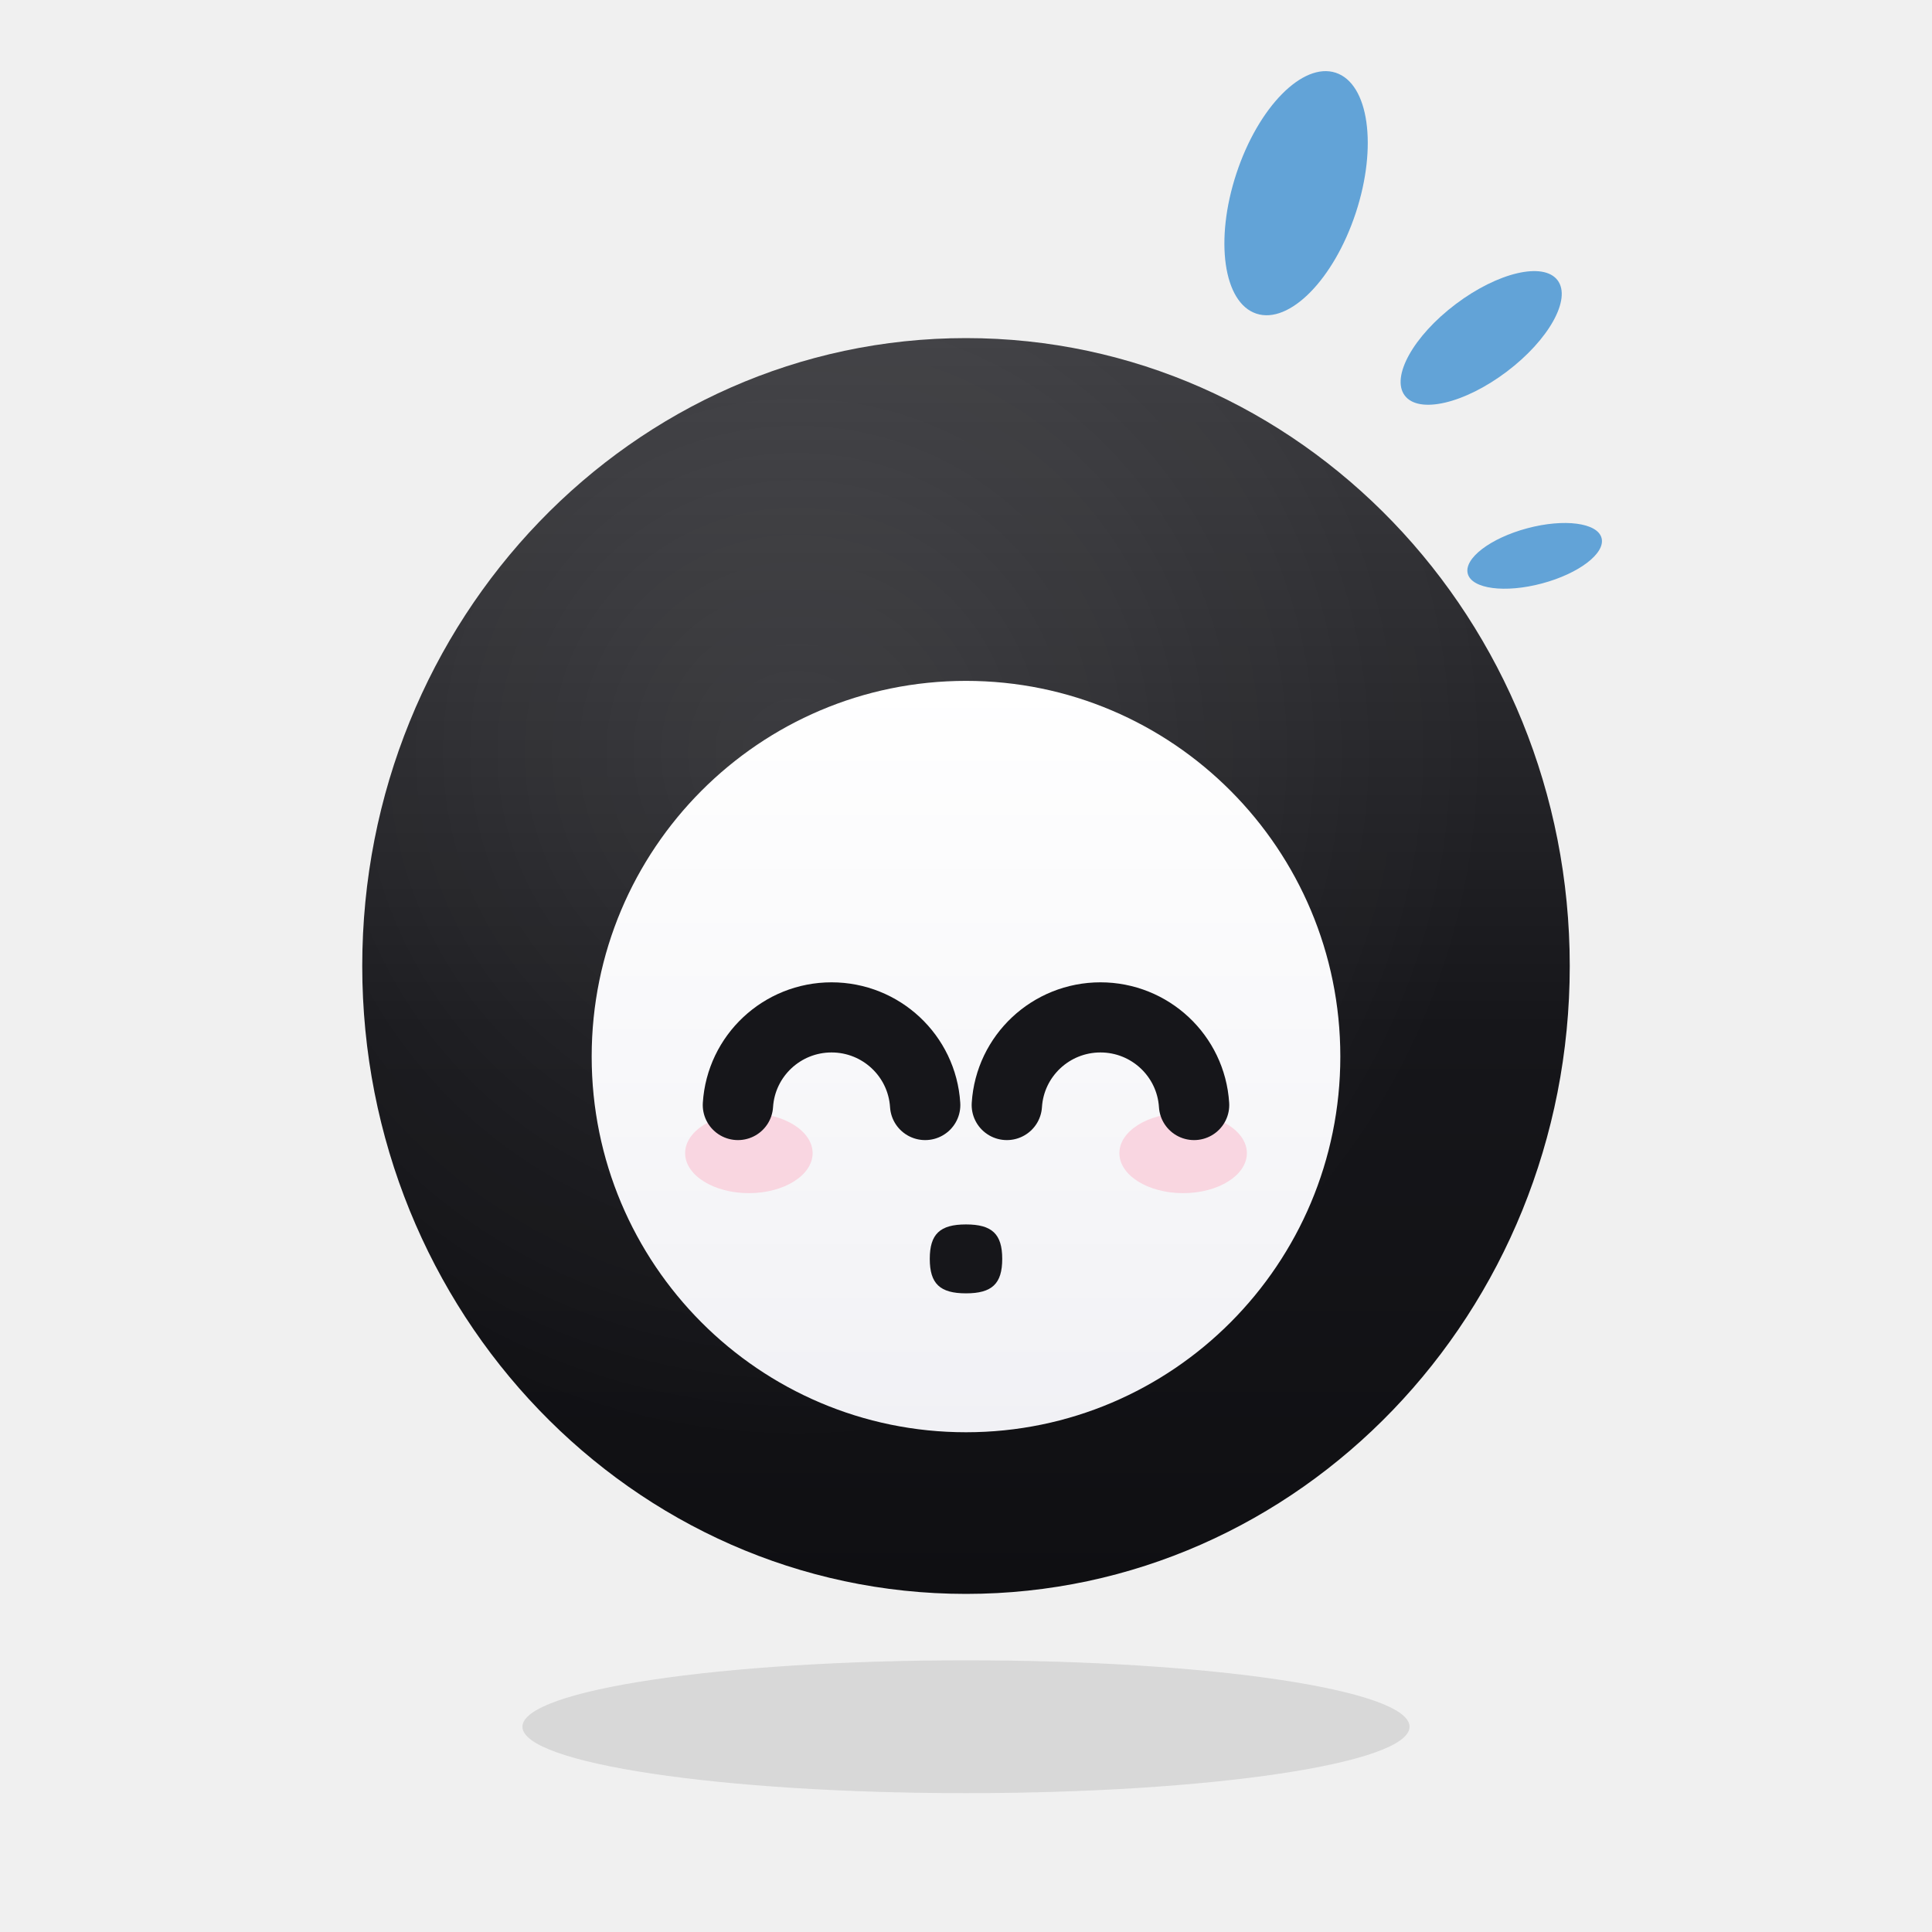
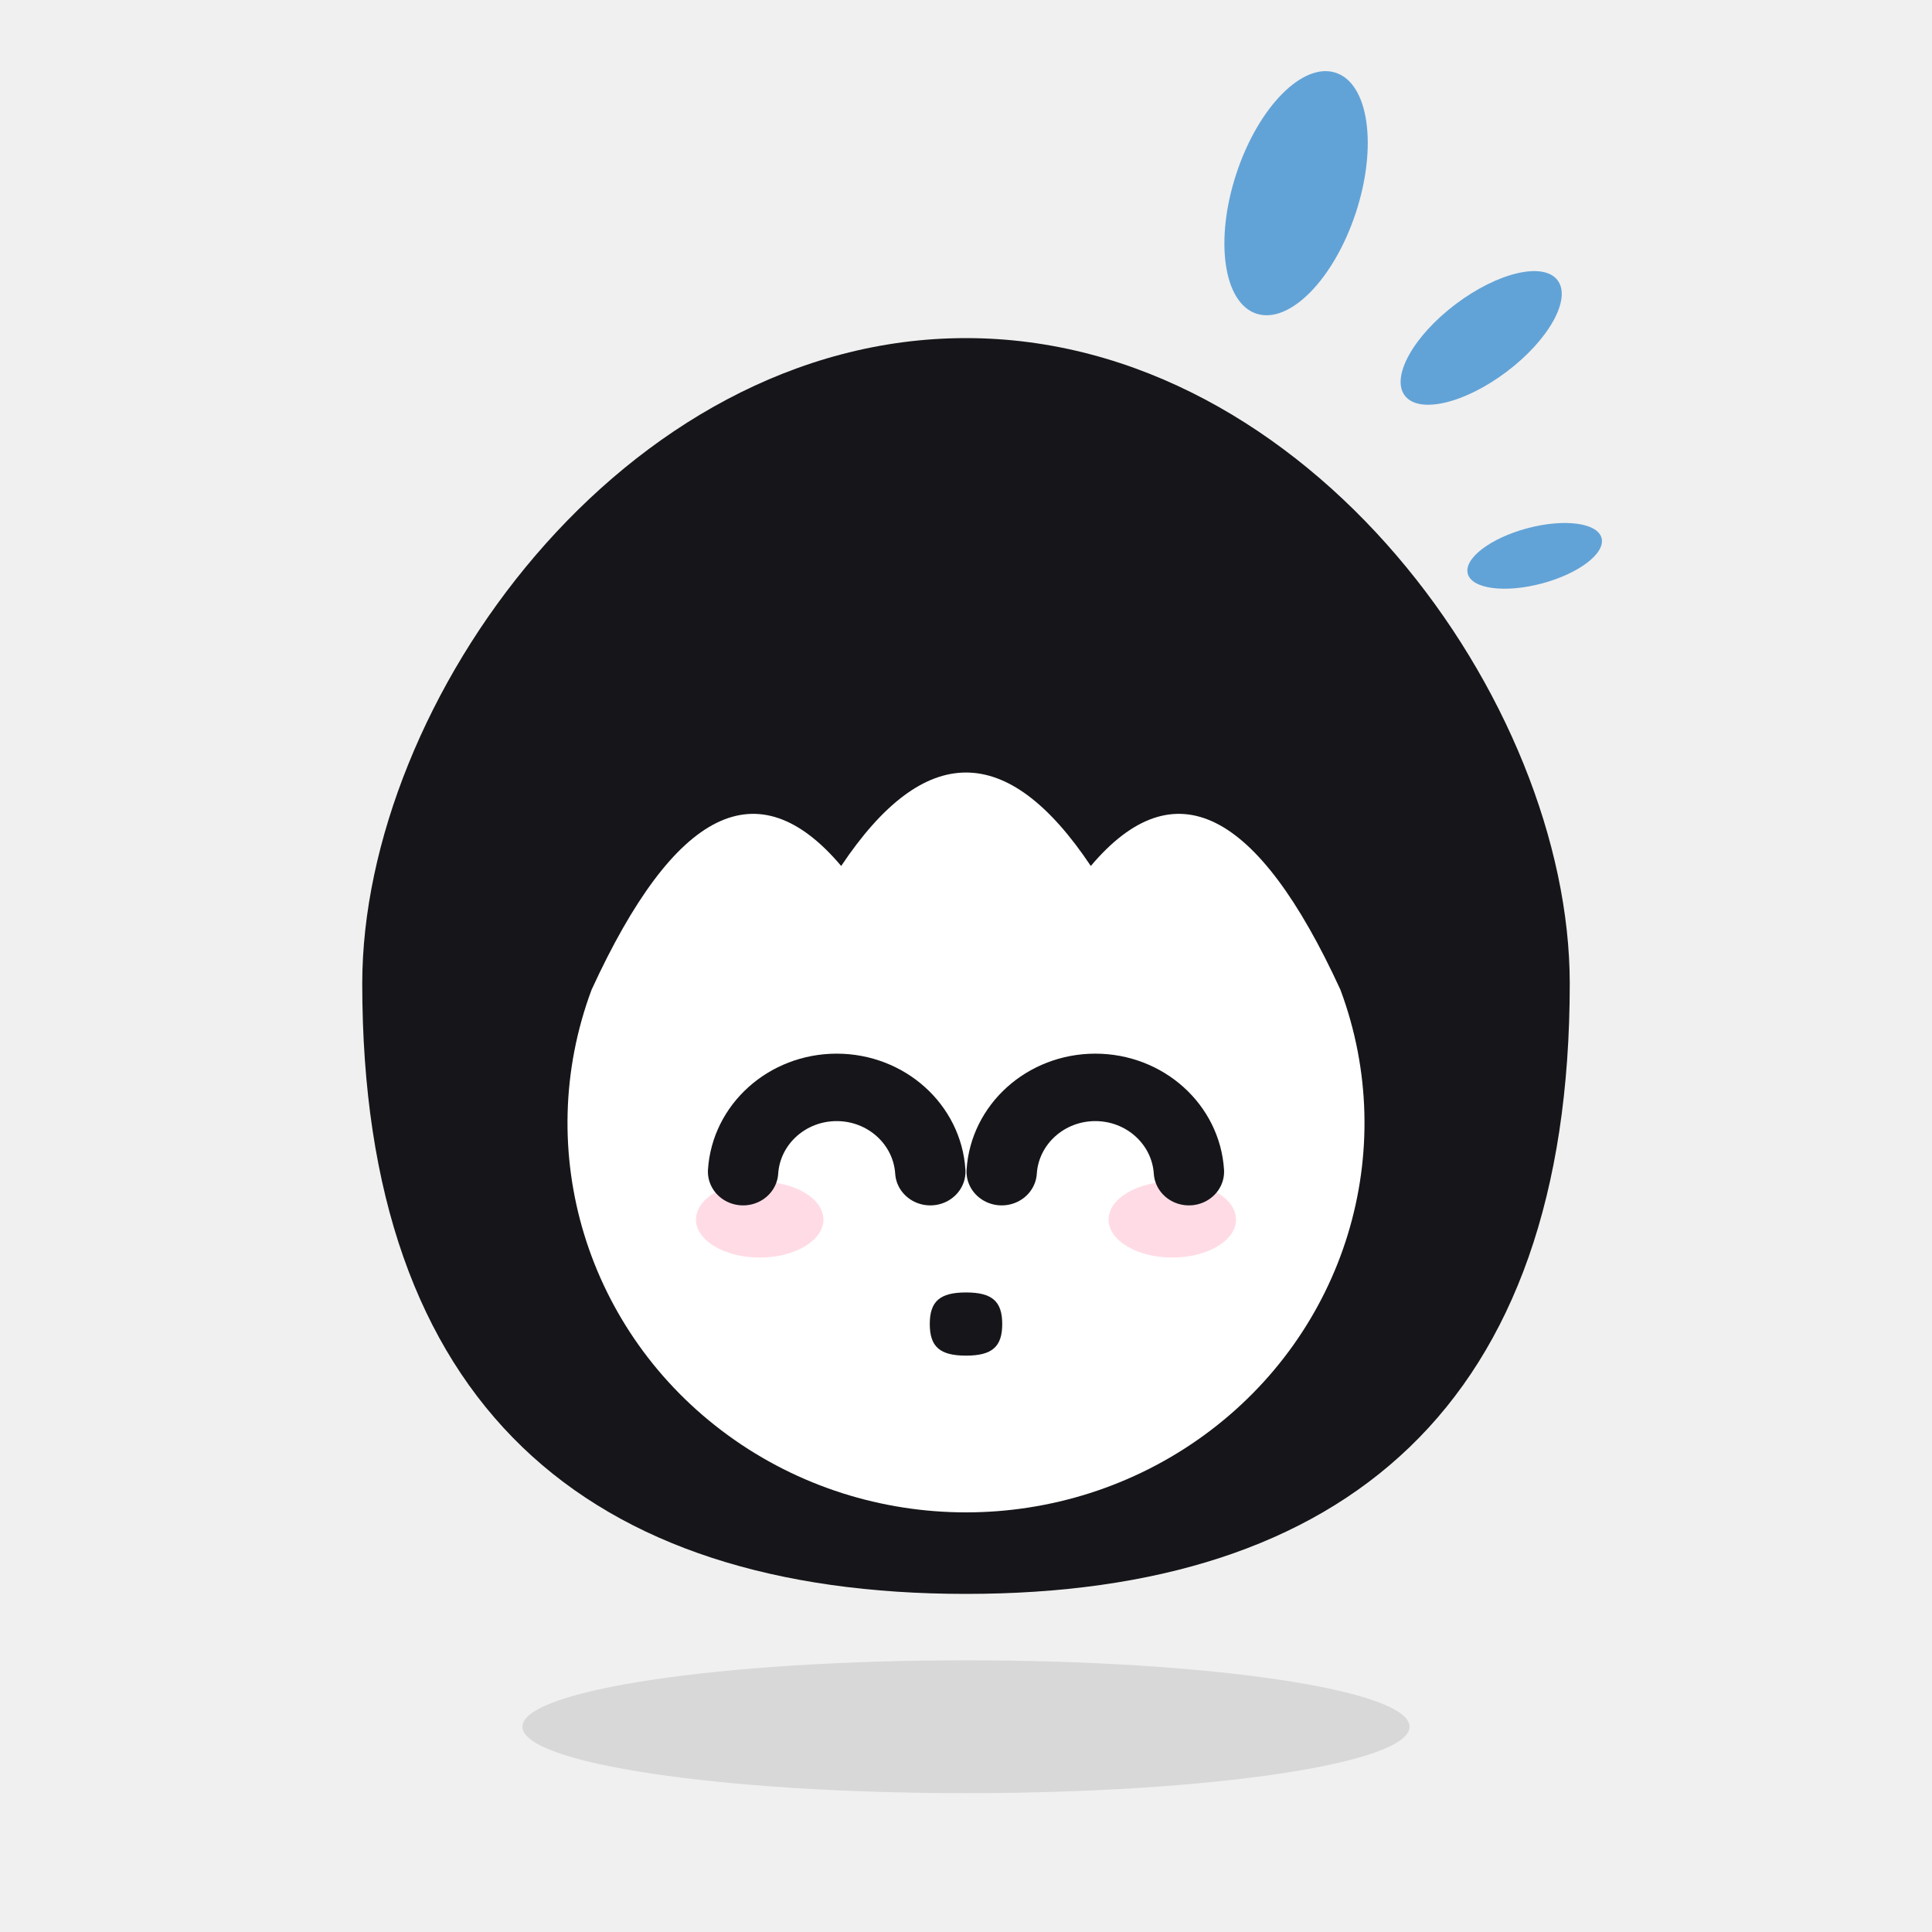
<svg xmlns="http://www.w3.org/2000/svg" width="320" height="320" viewBox="0 0 320 320">
  <defs>
-     <linearGradient id="bg0" gradientUnits="userSpaceOnUse" x1="0" y1="-104" x2="0" y2="104">
-       <stop offset="0" stop-color="#3b3b3f" />
-       <stop offset="0.55" stop-color="#16161A" />
-       <stop offset="1" stop-color="#0f0f12" />
-     </linearGradient>
-     <radialGradient id="bg1" gradientUnits="userSpaceOnUse" cx="-28" cy="-35.36" r="115" fx="-28" fy="-35.36">
-       <stop offset="0" stop-color="#FFFFFF" />
-       <stop offset="1" stop-color="rgba(255,255,255,0)" />
-     </radialGradient>
-     <linearGradient id="bg2" gradientUnits="userSpaceOnUse" x1="0" y1="-47.226" x2="0" y2="77.226">
-       <stop offset="0" stop-color="#FFFFFF" />
-       <stop offset="1" stop-color="#F1F1F5" />
-     </linearGradient>
    <clipPath id="bc1">
-       <path d="M62 15C62 49.367 34.242 77.226 0 77.226C-34.242 77.226 -62 49.367 -62 15C-62 -19.367 -34.242 -47.226 0 -47.226C34.242 -47.226 62 -19.367 62 15" transform="matrix(1 0 0 1 160 160)" />
+       <path d="M62.02 3.941C71.993 30.718 62.802 60.717 39.412 77.734C16.023 94.75 -16.023 94.75 -39.412 77.734C-62.802 60.717 -71.993 30.718 -62.02 3.941Q-41.346 -41.061 -20.673 -16.567Q0 -47.525 20.673 -16.567Q41.346 -41.061 62.02 3.941Z" transform="matrix(1 0 0 1 160 160)" />
    </clipPath>
  </defs>
  <path d="M73.467 126C73.467 132.075 40.575 137 0 137C-40.575 137 -73.467 132.075 -73.467 126C-73.467 119.925 -40.575 115 0 115C40.575 115 73.467 119.925 73.467 126" fill="rgba(22,22,26,0.13)" fill-opacity="0.857" transform="matrix(1 0 0 1 160 160)" />
-   <path d="M100 0C100 57.438 55.228 104 0 104C-55.228 104 -100 57.438 -100 0C-100 -57.438 -55.228 -104 0 -104C55.228 -104 100 -57.438 100 0" fill="url(#bg0)" transform="matrix(1 0 0 1 160 160)" />
-   <path d="M100 0C100 57.438 55.228 104 0 104C-55.228 104 -100 57.438 -100 0C-100 -57.438 -55.228 -104 0 -104C55.228 -104 100 -57.438 100 0" fill="url(#bg1)" fill-opacity="0.1" transform="matrix(1 0 0 1 160 160)" />
-   <path d="M62 15C62 49.367 34.242 77.226 0 77.226C-34.242 77.226 -62 49.367 -62 15C-62 -19.367 -34.242 -47.226 0 -47.226C34.242 -47.226 62 -19.367 62 15" fill="url(#bg2)" transform="matrix(1 0 0 1 160 160)" />
-   <path d="M11.5 0C11.5 3.866 6.351 7 0 7C-6.351 7 -11.5 3.866 -11.5 0C-11.5 -3.866 -6.351 -7 0 -7C6.351 -7 11.5 -3.866 11.5 0" fill="rgba(255,138,168,0.42)" fill-opacity="0.7" transform="matrix(0.918 0 0 0.946 124.036 191)" />
-   <path d="M11.5 0C11.5 3.866 6.351 7 0 7C-6.351 7 -11.5 3.866 -11.5 0C-11.5 -3.866 -6.351 -7 0 -7C6.351 -7 11.5 -3.866 11.5 0" fill="rgba(255,138,168,0.42)" fill-opacity="0.7" transform="matrix(0.918 0 0 0.946 195.964 191)" />
+   <path d="M0 -104C56.792 -104 100 -43.68 100 2.912C100 72.8 62.674 104 0 104C-62.674 104 -100 72.8 -100 2.912C-100 -43.68 -56.792 -104 0 -104Z" fill="#16161A" transform="matrix(1 0 0 1 160 160)" />
+   <path d="M62.02 3.941C71.993 30.718 62.802 60.717 39.412 77.734C16.023 94.75 -16.023 94.75 -39.412 77.734C-62.802 60.717 -71.993 30.718 -62.02 3.941Q-41.346 -41.061 -20.673 -16.567Q0 -47.525 20.673 -16.567Q41.346 -41.061 62.02 3.941Z" fill="#FFFFFF" transform="matrix(1 0 0 1 160 160)" />
+   <path d="M11.5 0C11.5 3.866 6.351 7 0 7C-6.351 7 -11.5 3.866 -11.5 0C-11.5 -3.866 -6.351 -7 0 -7C6.351 -7 11.5 -3.866 11.5 0" fill="rgba(255,138,168,0.42)" fill-opacity="0.7" transform="matrix(0.918 0 0 0.899 125.83 202)" />
+   <path d="M11.5 0C11.5 3.866 6.351 7 0 7C-6.351 7 -11.5 3.866 -11.5 0C-11.5 -3.866 -6.351 -7 0 -7C6.351 -7 11.5 -3.866 11.5 0" fill="rgba(255,138,168,0.42)" fill-opacity="0.7" transform="matrix(0.918 0 0 0.899 194.17 202)" />
  <g clip-path="url(#bc1)">
-     <path d="M-15.968 -1.005C-15.438 -9.434 -8.446 -16 0 -16C8.446 -16 15.438 -9.434 15.968 -1.005" fill="none" stroke="#16161A" stroke-width="12" stroke-linecap="round" stroke-linejoin="round" transform="matrix(0.971 0 0 0.968 137.73 184)" />
-     <path d="M-15.968 -1.005C-15.438 -9.434 -8.446 -16 0 -16C8.446 -16 15.438 -9.434 15.968 -1.005" fill="none" stroke="#16161A" stroke-width="12" stroke-linecap="round" stroke-linejoin="round" transform="matrix(0.971 0 0 0.968 182.27 184)" />
-     <path d="M-6 2.86C-6 -1.82 -4.32 -3.64 0 -3.64C4.32 -3.64 6 -1.82 6 2.86C6 7.54 4.32 9.36 0 9.36C-4.32 9.36 -6 7.54 -6 2.86Z" fill="#16161A" transform="matrix(1 0 0 0.878 160 206)" />
+     <path d="M-15.968 -1.005C-15.438 -9.434 -8.446 -16 0 -16C8.446 -16 15.438 -9.434 15.968 -1.005" fill="none" stroke="#16161A" stroke-width="12" stroke-linecap="round" stroke-linejoin="round" transform="matrix(0.971 0 0 0.931 138.583 195)" />
+     <path d="M-15.968 -1.005C-15.438 -9.434 -8.446 -16 0 -16C8.446 -16 15.438 -9.434 15.968 -1.005" fill="none" stroke="#16161A" stroke-width="12" stroke-linecap="round" stroke-linejoin="round" transform="matrix(0.971 0 0 0.931 181.417 195)" />
+     <path d="M-6 2.86C-6 -1.82 -4.32 -3.64 0 -3.64C4.32 -3.64 6 -1.82 6 2.86C6 7.54 4.32 9.36 0 9.36C-4.32 9.36 -6 7.54 -6 2.86Z" fill="#16161A" transform="matrix(1 0 0 0.805 160 217)" />
  </g>
  <path d="M10.407 0C10.407 11.598 5.748 21 0 21C-5.748 21 -10.407 11.598 -10.407 0C-10.407 -11.598 -5.748 -21 0 -21C5.748 -21 10.407 -11.598 10.407 0" fill="#1478C9" fill-opacity="0.644" transform="matrix(0.95 0.313 -0.313 0.95 214.672 32)" />
  <path d="M7.013 0C7.013 8.759 3.873 15.859 0 15.859C-3.873 15.859 -7.013 8.759 -7.013 0C-7.013 -8.759 -3.873 -15.859 0 -15.859C3.873 -15.859 7.013 -8.759 7.013 0" fill="#1478C9" fill-opacity="0.644" transform="matrix(0.602 0.798 -0.798 0.602 245.33 55.971)" />
  <path d="M4.73 0C4.73 6.334 2.612 11.469 0 11.469C-2.612 11.469 -4.73 6.334 -4.73 0C-4.73 -6.334 -2.612 -11.469 0 -11.469C2.612 -11.469 4.73 -6.334 4.73 0" fill="#1478C9" fill-opacity="0.644" transform="matrix(0.258 0.966 -0.966 0.258 254.188 92.067)" />
</svg>
